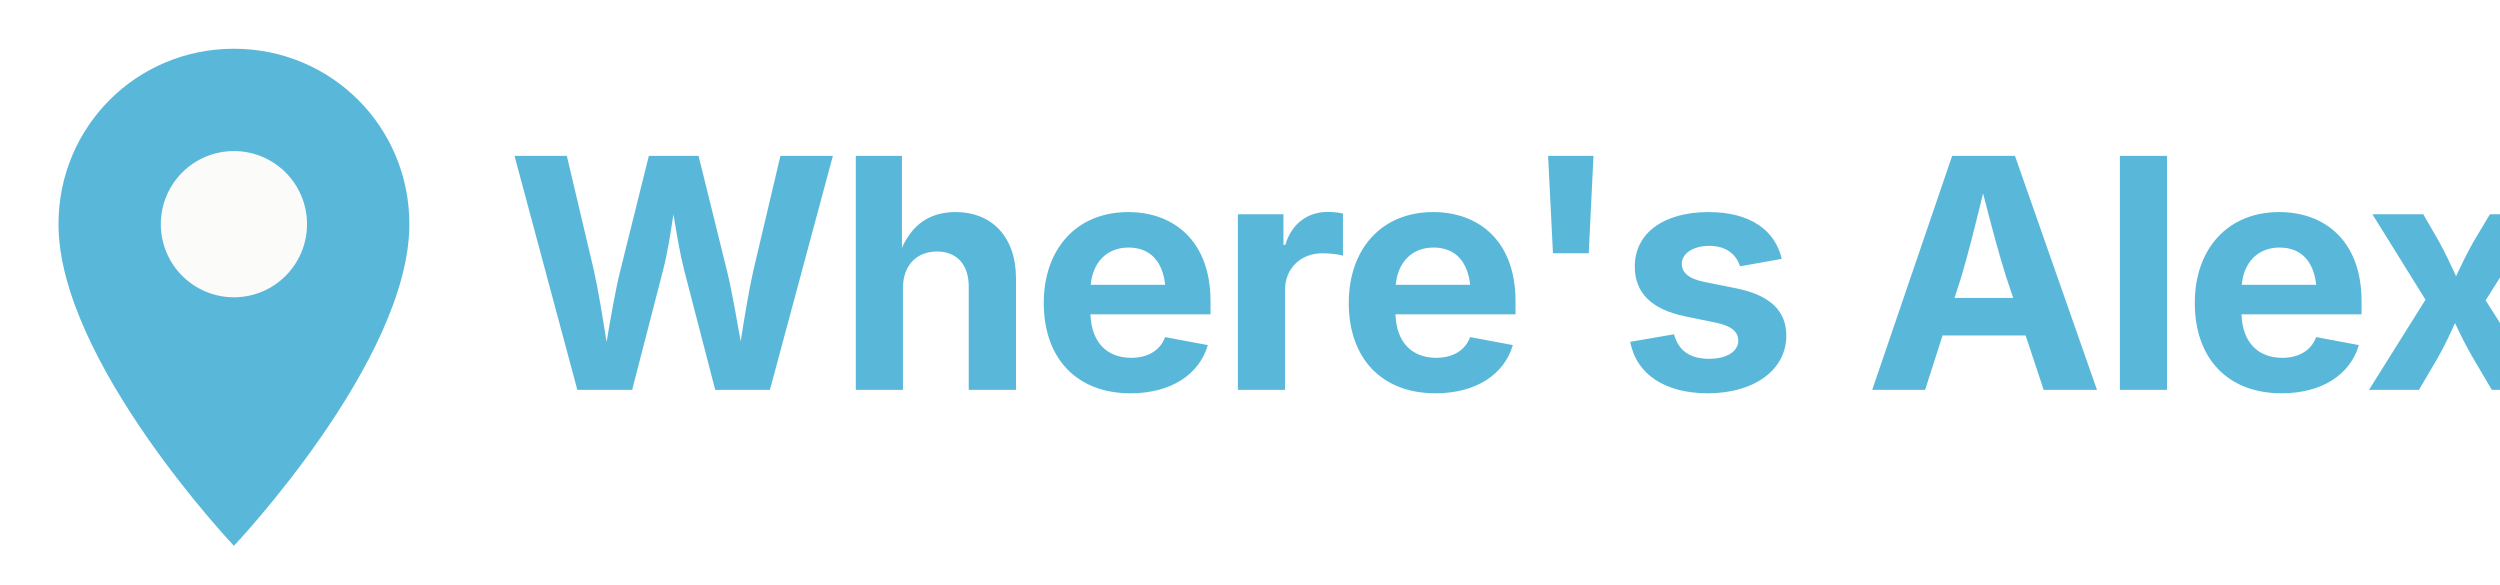
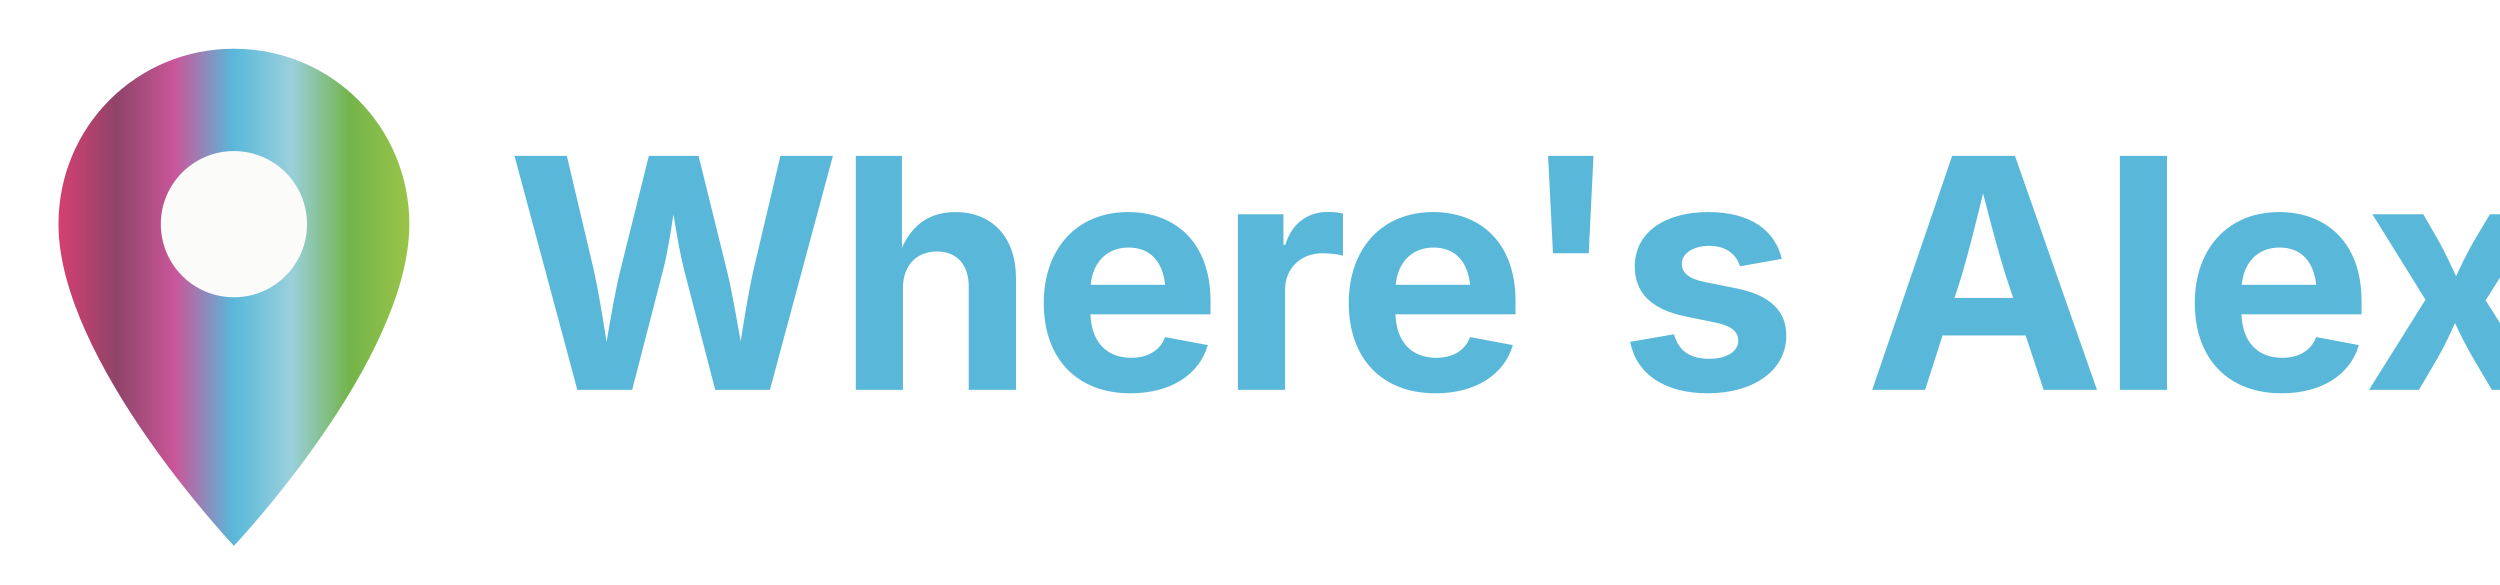
<svg xmlns="http://www.w3.org/2000/svg" width="513" height="120" viewBox="0 0 513 120" role="img" aria-label="Where's Alex">
+   <defs>
+     <linearGradient id="brandGradient" x1="0%" y1="0%" x2="100%" y2="0%">
+       <stop offset="0%" stop-color="#D54070" />
+       <stop offset="16.6%" stop-color="#8F4469" />
+       <stop offset="33.2%" stop-color="#CA5699" />
+       <stop offset="49.8%" stop-color="#59B8DA" />
+       <stop offset="66.4%" stop-color="#9AD0DD" />
+       <stop offset="83%" stop-color="#73B44A" />
+       <stop offset="100%" stop-color="#9AC449" />
+     </linearGradient>
+   </defs>
  <g transform="translate(6,8)">
-     <path d="M42 2 C22 2 6 18 6 38 C6 66 42 104 42 104 C42 104 78 66 78 38 C78 18 62 2 42 2 Z" fill="#59B8DA" />
+     <path d="M42 2 C22 2 6 18 6 38 C6 66 42 104 42 104 C42 104 78 66 78 38 C78 18 62 2 42 2 Z" fill="url(#brandGradient)" />
    <circle cx="42" cy="38" r="15" fill="#FBFBF9" />
  </g>
  <text x="104" y="80" font-family="Inter, 'IBM Plex Sans', Helvetica, Arial, sans-serif" font-size="66" font-weight="700" letter-spacing="-1" fill="#59B8DA">Where's Alex</text>
</svg>
